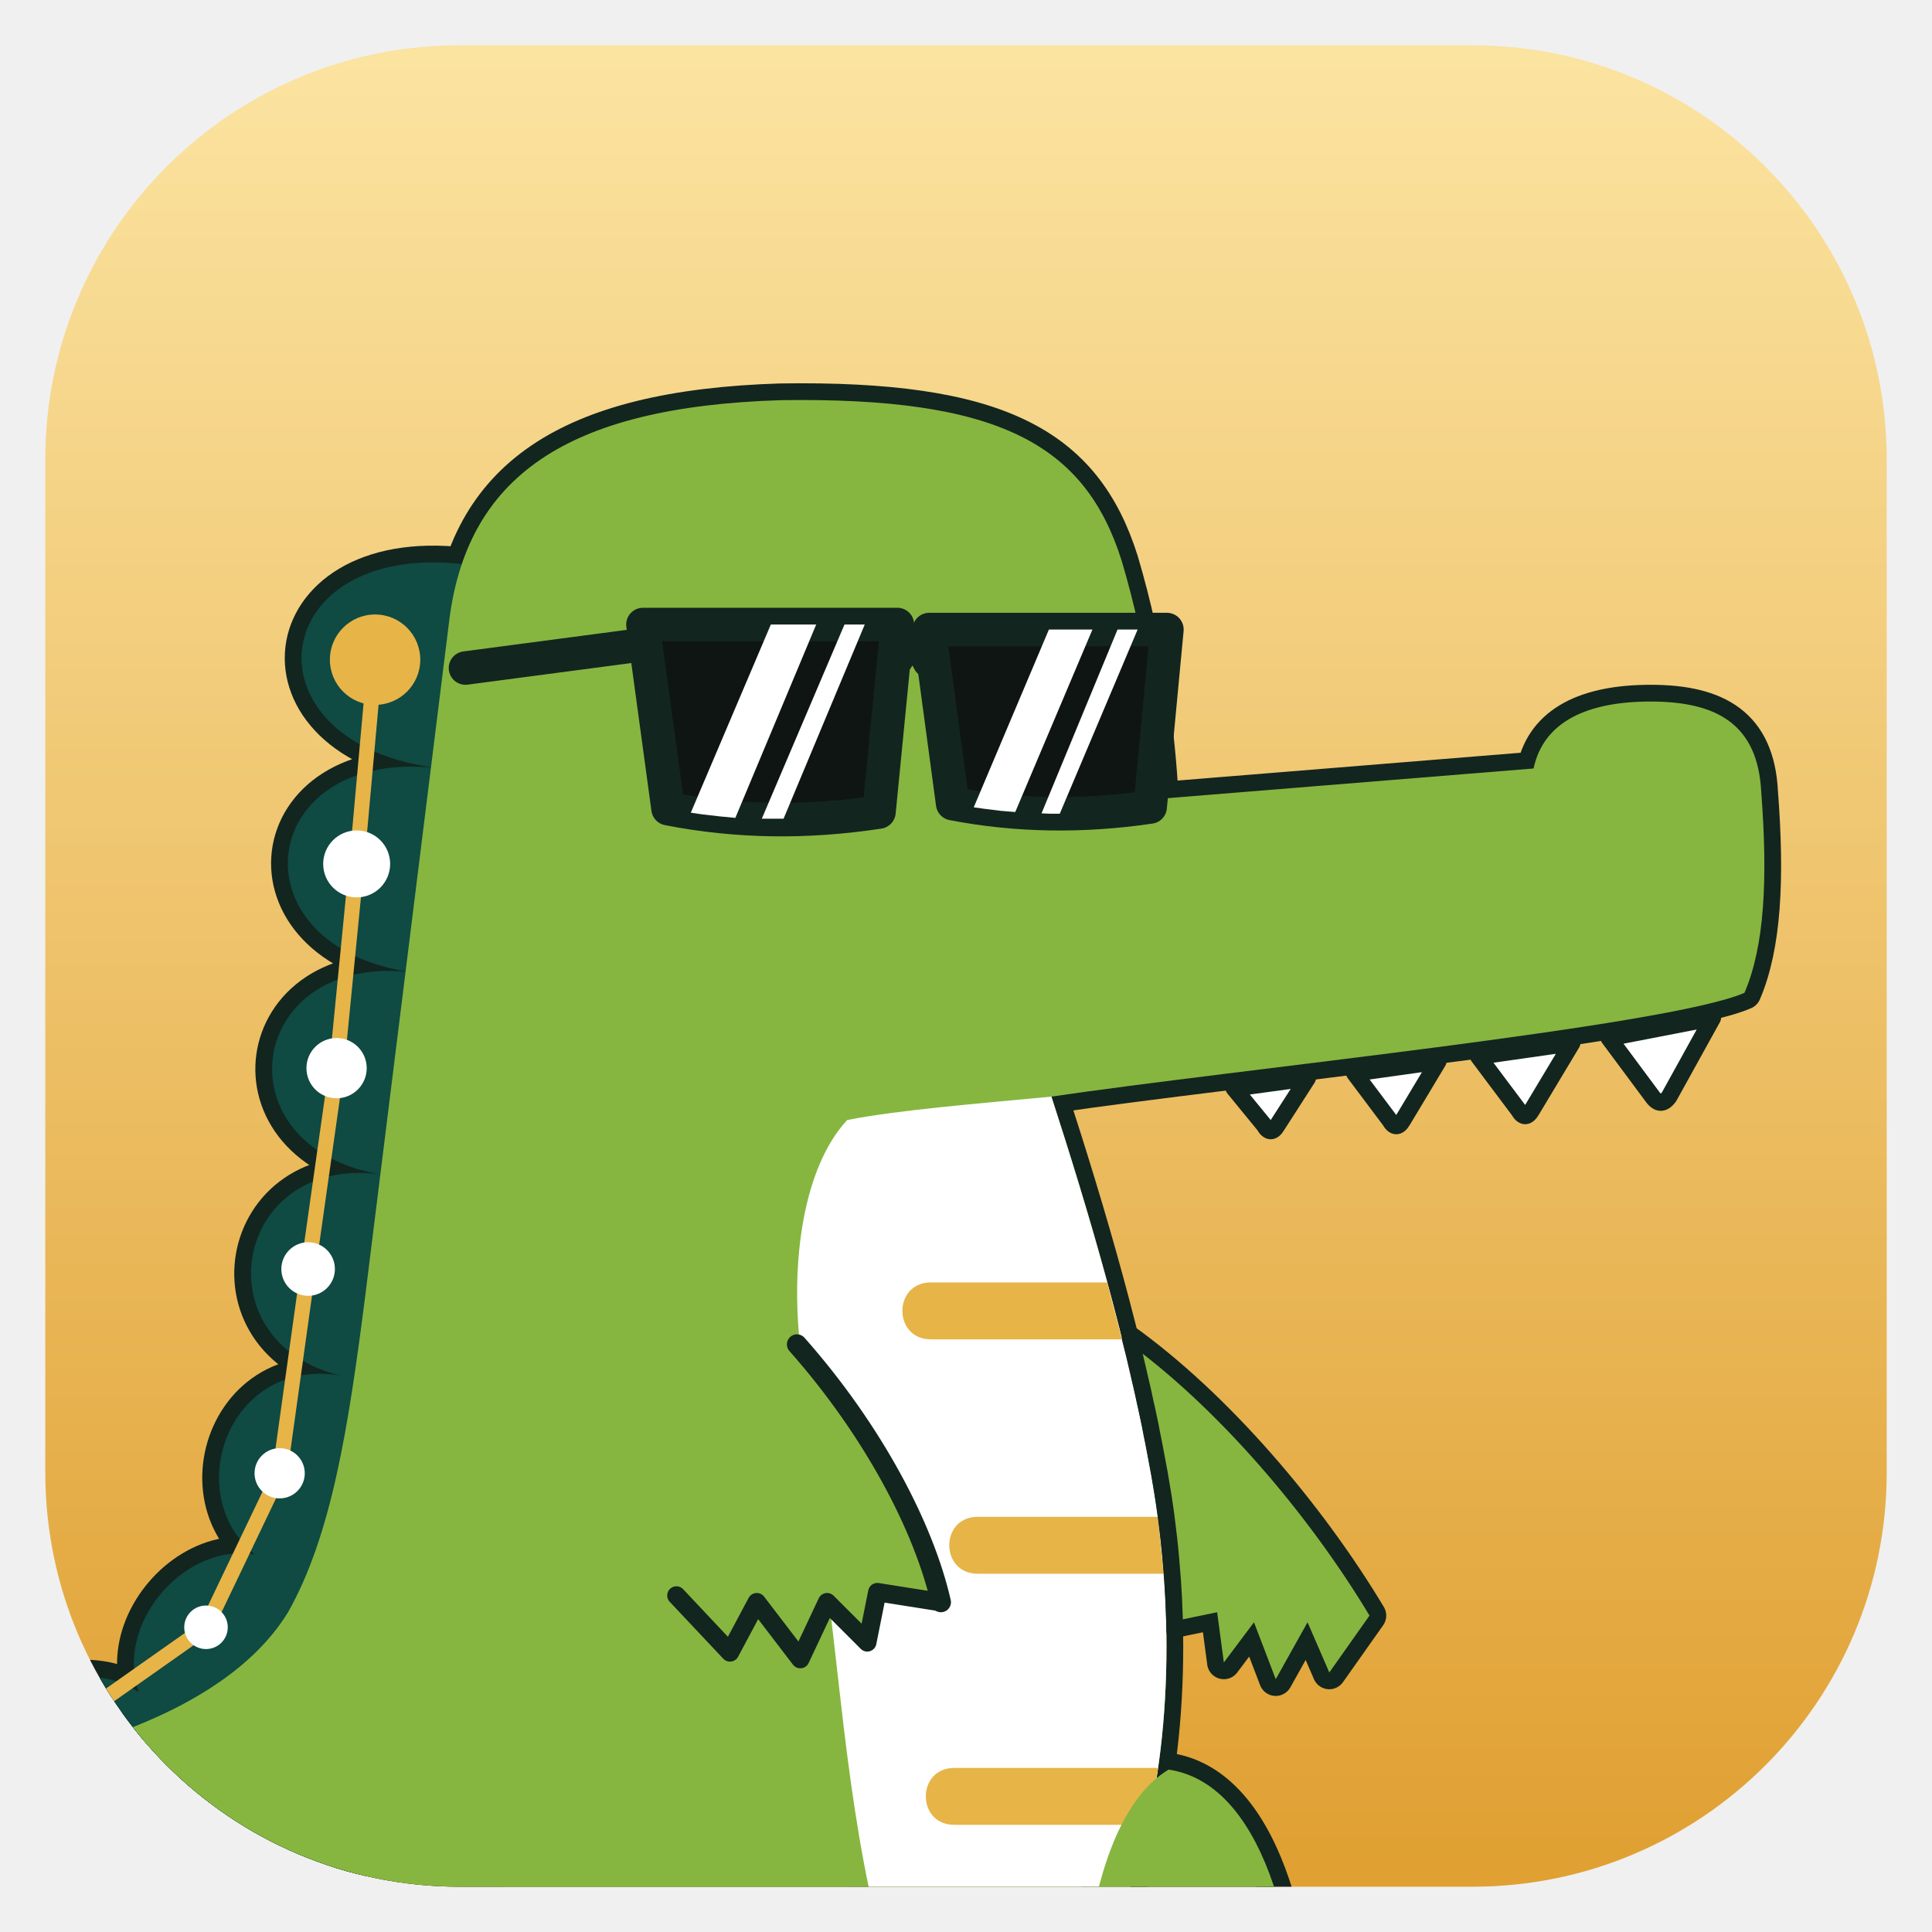
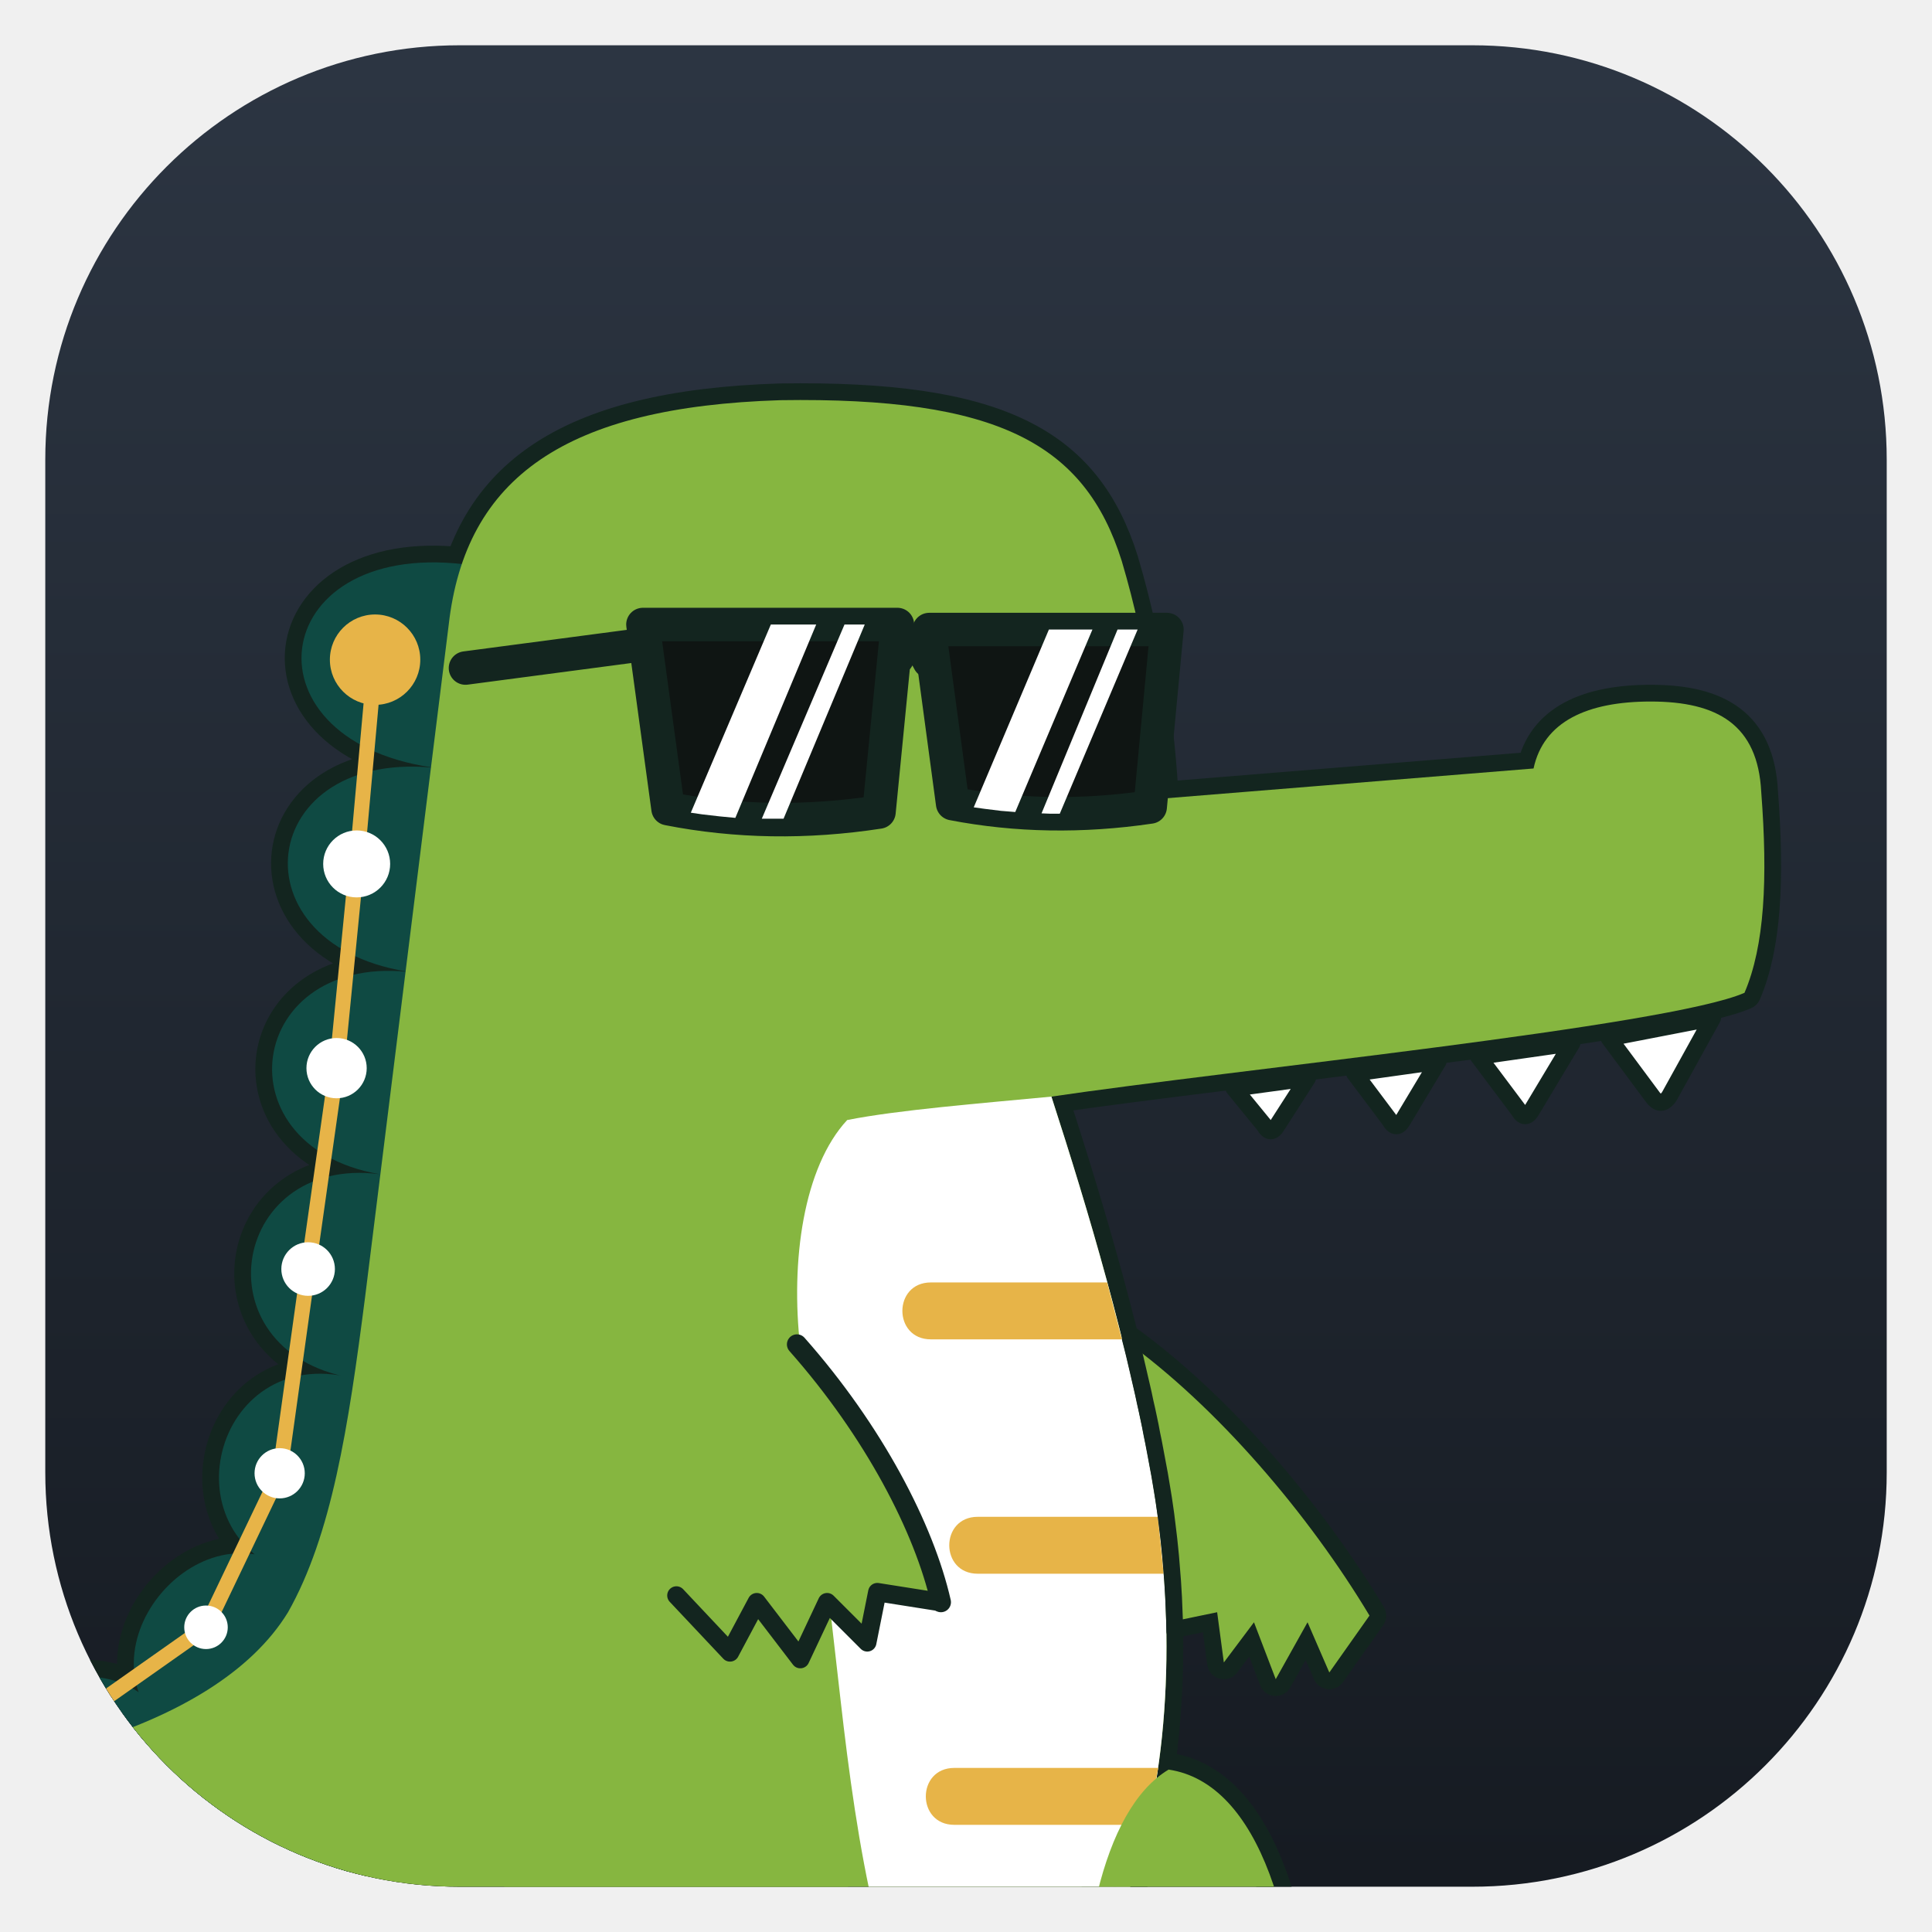
<svg xmlns="http://www.w3.org/2000/svg" width="1024" height="1024" viewBox="0 0 1024 1024">
  <defs>
    <linearGradient id="tile" x1="0" y1="0" x2="0" y2="1">
-       <stop offset="0" stop-color="#fbe3a0" />
-       <stop offset="1" stop-color="#e0a032" />
+       <stop offset="0" stop-color="#2c3542" />
+       <stop offset="1" stop-color="#161b22" />
    </linearGradient>
    <clipPath id="tile-shape">
      <rect x="24" y="24" width="976" height="976" rx="219.6" />
    </clipPath>
  </defs>
  <rect x="24" y="24" width="976" height="976" rx="219.6" fill="url(#tile)" />
  <g clip-path="url(#tile-shape)">
    <g transform="translate(-83.36 -41.6582) scale(0.8873)">
      <g stroke="#13251f" stroke-width="20" stroke-linejoin="round" fill="#13251f">
        <path d="M431 392 L371 384 C252 370 237 492 357 506 C246 492 231 614 342 628 C240 614 223 735 325 749 C232 733 211 854 304 870 C221 849 191 968 274 989 C216 939 136 1033 194 1082 C174 1018 58 1054 78 1118 L300 1180 L480 420 Z" />
        <path d="M362 420 C372 332 432 290 560 286 C690 284 742 312 764 382 C780 436 786 486 788 524 L1010 506 C1016 478 1042 466 1080 466 C1120 466 1144 480 1146 520 C1150 572 1148 612 1136 640 C1090 660 830 686 722 702 C744 770 768 850 782 930 C796 1010 794 1100 770 1170 L740 1302 L374 1302 C240 1298 100 1256 30 1190 C10 1170 -12 1140 -30 1112 C90 1112 222 1082 266 1010 C292 964 302 900 312 822 Z" />
        <path d="M765 847 C821 887 876 952 912 1012 L888 1046 L875 1016 L856 1050 L843 1016 L825 1040 L821 1010 L792 1016 L791 1013 L791 1010 L791 1007 L791 1004 L791 1001 L791 998 L791 995 L790 991 L790 988 L790 985 L790 982 L789 979 L789 976 L789 973 L789 970 L788 967 L788 963 L787 960 L787 957 L787 954 L786 951 L786 948 L785 945 L785 942 L785 939 L784 936 L784 933 L783 930 L782 927 L782 924 L781 921 L781 918 L780 915 L780 912 L779 909 L779 906 L778 903 L777 900 L777 897 L776 894 L775 891 L775 888 L774 885 L773 882 L773 879 L772 876 L771 873 L771 870 L770 867 L769 864 L769 861 L768 858 L767 855 L767 852 L766 849 L765 847 Z" />
        <path d="M740 1302 C736 1210 752 1128 792 1104 C846 1112 872 1196 872 1302 Z" />
        <path d="M456 1302 V1260 C456 1240 472 1230 496 1230 H654 C684 1230 700 1252 700 1276 V1302 Z" />
        <path d="M736 1302 V1260 C736 1240 752 1230 776 1230 H926 C956 1230 972 1252 972 1276 V1302 Z" />
      </g>
      <g fill="#0f4a43">
        <path d="M431 392 L371 384 C252 370 237 492 357 506 C246 492 231 614 342 628 C240 614 223 735 325 749 C232 733 211 854 304 870 C221 849 191 968 274 989 C216 939 136 1033 194 1082 C174 1018 58 1054 78 1118 L300 1180 L480 420 Z" />
      </g>
      <path d="M318 441 L307 563 L295 685 L278 805 L261 927 L217 1019 L129 1081" fill="none" stroke="#e7b448" stroke-width="9" stroke-linejoin="round" stroke-linecap="round" />
      <circle cx="318" cy="441" r="27" fill="#e7b448" />
      <g fill="#ffffff">
        <circle cx="307" cy="563" r="20" />
        <circle cx="295" cy="685" r="18" />
        <circle cx="278" cy="805" r="16" />
        <circle cx="261" cy="927" r="15" />
        <circle cx="217" cy="1019" r="13" />
        <circle cx="129" cy="1081" r="12" />
      </g>
      <g fill="#86b640">
        <path d="M362 420 C372 332 432 290 560 286 C690 284 742 312 764 382 C780 436 786 486 788 524 L1010 506 C1016 478 1042 466 1080 466 C1120 466 1144 480 1146 520 C1150 572 1148 612 1136 640 C1090 660 830 686 722 702 C744 770 768 850 782 930 C796 1010 794 1100 770 1170 L740 1302 L374 1302 C240 1298 100 1256 30 1190 C10 1170 -12 1140 -30 1112 C90 1112 222 1082 266 1010 C292 964 302 900 312 822 Z" />
      </g>
      <g fill="#ffffff" stroke="#13251f" stroke-width="10" stroke-linejoin="round">
        <path d="M831.0 697 L875.0 691 L857 719 Q853 726 849 719 Z" />
        <path d="M903.0 688 L953.0 681 L932 716 Q928 723 924 716 Z" />
        <path d="M977.0 678 L1033.0 670 L1009 710 Q1005 717 1001 710 Z" />
        <path d="M1055.0 667 L1117.0 655 L1091 702 Q1086 709 1081 702 Z" />
      </g>
      <path fill="#ffffff" d="M722 702 C680 706 630 710 600 716 C574 744 566 800 572 852 L596 1062 C606 1150 620 1240 660 1302 L740 1302 L770 1170 C794 1100 796 1010 782 930 C768 850 744 770 722 702 Z" />
      <g fill="#e7b448">
        <path d="M650 813 L755.3 813 L764.1 847 L650 847 C627.3 847 627.3 813 650 813 Z" />
        <path d="M678 953 L785.6 953 L789 987 L678 987 C655.3 987 655.3 953 678 953 Z" />
        <path d="M664 1103 L785.8 1103 L779.3 1137 L664 1137 C641.3 1137 641.3 1103 664 1103 Z" />
      </g>
      <g fill="#86b640">
        <path d="M765 847 C821 887 876 952 912 1012 L888 1046 L875 1016 L856 1050 L843 1016 L825 1040 L821 1010 L792 1016 L791 1013 L791 1010 L791 1007 L791 1004 L791 1001 L791 998 L791 995 L790 991 L790 988 L790 985 L790 982 L789 979 L789 976 L789 973 L789 970 L788 967 L788 963 L787 960 L787 957 L787 954 L786 951 L786 948 L785 945 L785 942 L785 939 L784 936 L784 933 L783 930 L782 927 L782 924 L781 921 L781 918 L780 915 L780 912 L779 909 L779 906 L778 903 L777 900 L777 897 L776 894 L775 891 L775 888 L774 885 L773 882 L773 879 L772 876 L771 873 L771 870 L770 867 L769 864 L769 861 L768 858 L767 855 L767 852 L766 849 L765 847 Z" />
      </g>
      <path d="M476 1074 C564 1070 610 1150 612 1250 L612 1302 L374 1302 L374 1200 Z" fill="#86b640" />
      <g fill="#86b640">
        <path d="M740 1302 C736 1210 752 1128 792 1104 C846 1112 872 1196 872 1302 Z" />
      </g>
      <g fill="#86b640">
        <path d="M456 1302 V1260 C456 1240 472 1230 496 1230 H654 C684 1230 700 1252 700 1276 V1302 Z" />
        <path d="M736 1302 V1260 C736 1240 752 1230 776 1230 H926 C956 1230 972 1252 972 1276 V1302 Z" />
      </g>
      <path d="M570 850 C616 902 646 960 656 1004 L618 998 L612 1028 L588 1004 L572 1038 L546 1004 L530 1034 L498 1000 C518 960 546 904 570 850 Z" fill="#86b640" />
      <g fill="none" stroke="#13251f" stroke-width="12" stroke-linecap="round">
        <path d="M769.1 846.5 L770.3 851.2 L771.5 856 L772.6 860.7 L773.7 865.4 L774.8 870.2 L775.9 874.9 L777 879.7 L778 884.5 L779.1 889.3 L780.1 894 L781.1 898.8 L782 903.6 L783 908.4 L783.9 913.2 L784.8 918 L785.7 922.8 L786.6 927.6 L787.4 932.4 L788.2 937.2 L789 942.1 L789.7 946.9 L790.4 951.8 L791 956.7 L791.6 961.6 L792.2 966.6 L792.7 971.5 L793.2 976.5 L793.6 981.4 L794 986.4 L794.4 991.4 L794.7 996.4 L795 1001.4 L795.2 1006.4 L795.4 1011.4 L795.6 1016.4 L795.7 1021.4 L795.7 1021.4" stroke-width="10" stroke-linejoin="round" />
        <path d="M570 850 C616 902 646 960 656 1004" />
      </g>
      <g fill="none" stroke="#13251f" stroke-width="11" stroke-linecap="round" stroke-linejoin="round">
        <path d="M498 1000 L530 1034 L546 1004 L572 1038 L588 1004 L612 1028 L618 998 L656 1004" />
      </g>
      <g fill="#86b640" stroke="#13251f" stroke-width="12" stroke-linejoin="round">
        <path d="M456 1302 V1260 C456 1240 472 1230 496 1230 H654 C684 1230 700 1252 700 1276 V1302 Z" />
        <path d="M736 1302 V1260 C736 1240 752 1230 776 1230 H926 C956 1230 972 1252 972 1276 V1302 Z" />
      </g>
      <g stroke="#13251f" stroke-linecap="round" stroke-width="12">
        <path d="M624 1302 V1270" />
        <path d="M660 1302 V1270" />
        <path d="M896 1302 V1270" />
        <path d="M932 1302 V1270" />
      </g>
      <g>
        <path d="M649 423 L791 423 L781 529 Q720 538 663 527 Z" fill="#0f1513" stroke="#13251f" stroke-width="20" stroke-linejoin="round" />
        <g fill="#ffffff">
          <path d="M746.5 423 L700.4 532 L691.8 531.3 L682.1 530.1 L675.6 529.2 L720.5 423 Z" />
          <path d="M721 533 L716.1 532.8 L761.5 423 L773.5 423 L727 533 L721 533 Z" />
        </g>
        <path d="M478 420 L630 420 L619 532 Q554 542 493 530 Z" fill="#0f1513" stroke="#13251f" stroke-width="20" stroke-linejoin="round" />
        <g fill="#ffffff">
          <path d="M581.5 420 L533.2 535.5 L523.8 534.6 L513.4 533.4 L506.6 532.4 L554.4 420 Z" />
          <path d="M562 536 L549 536 L598.4 420 L610.5 420 Z" />
        </g>
        <path d="M630 440 Q639 422 649 442" fill="none" stroke="#13251f" stroke-width="20" stroke-linecap="round" />
        <path d="M478 432 L372 446" stroke="#13251f" stroke-width="20" stroke-linecap="round" />
      </g>
    </g>
  </g>
</svg>
